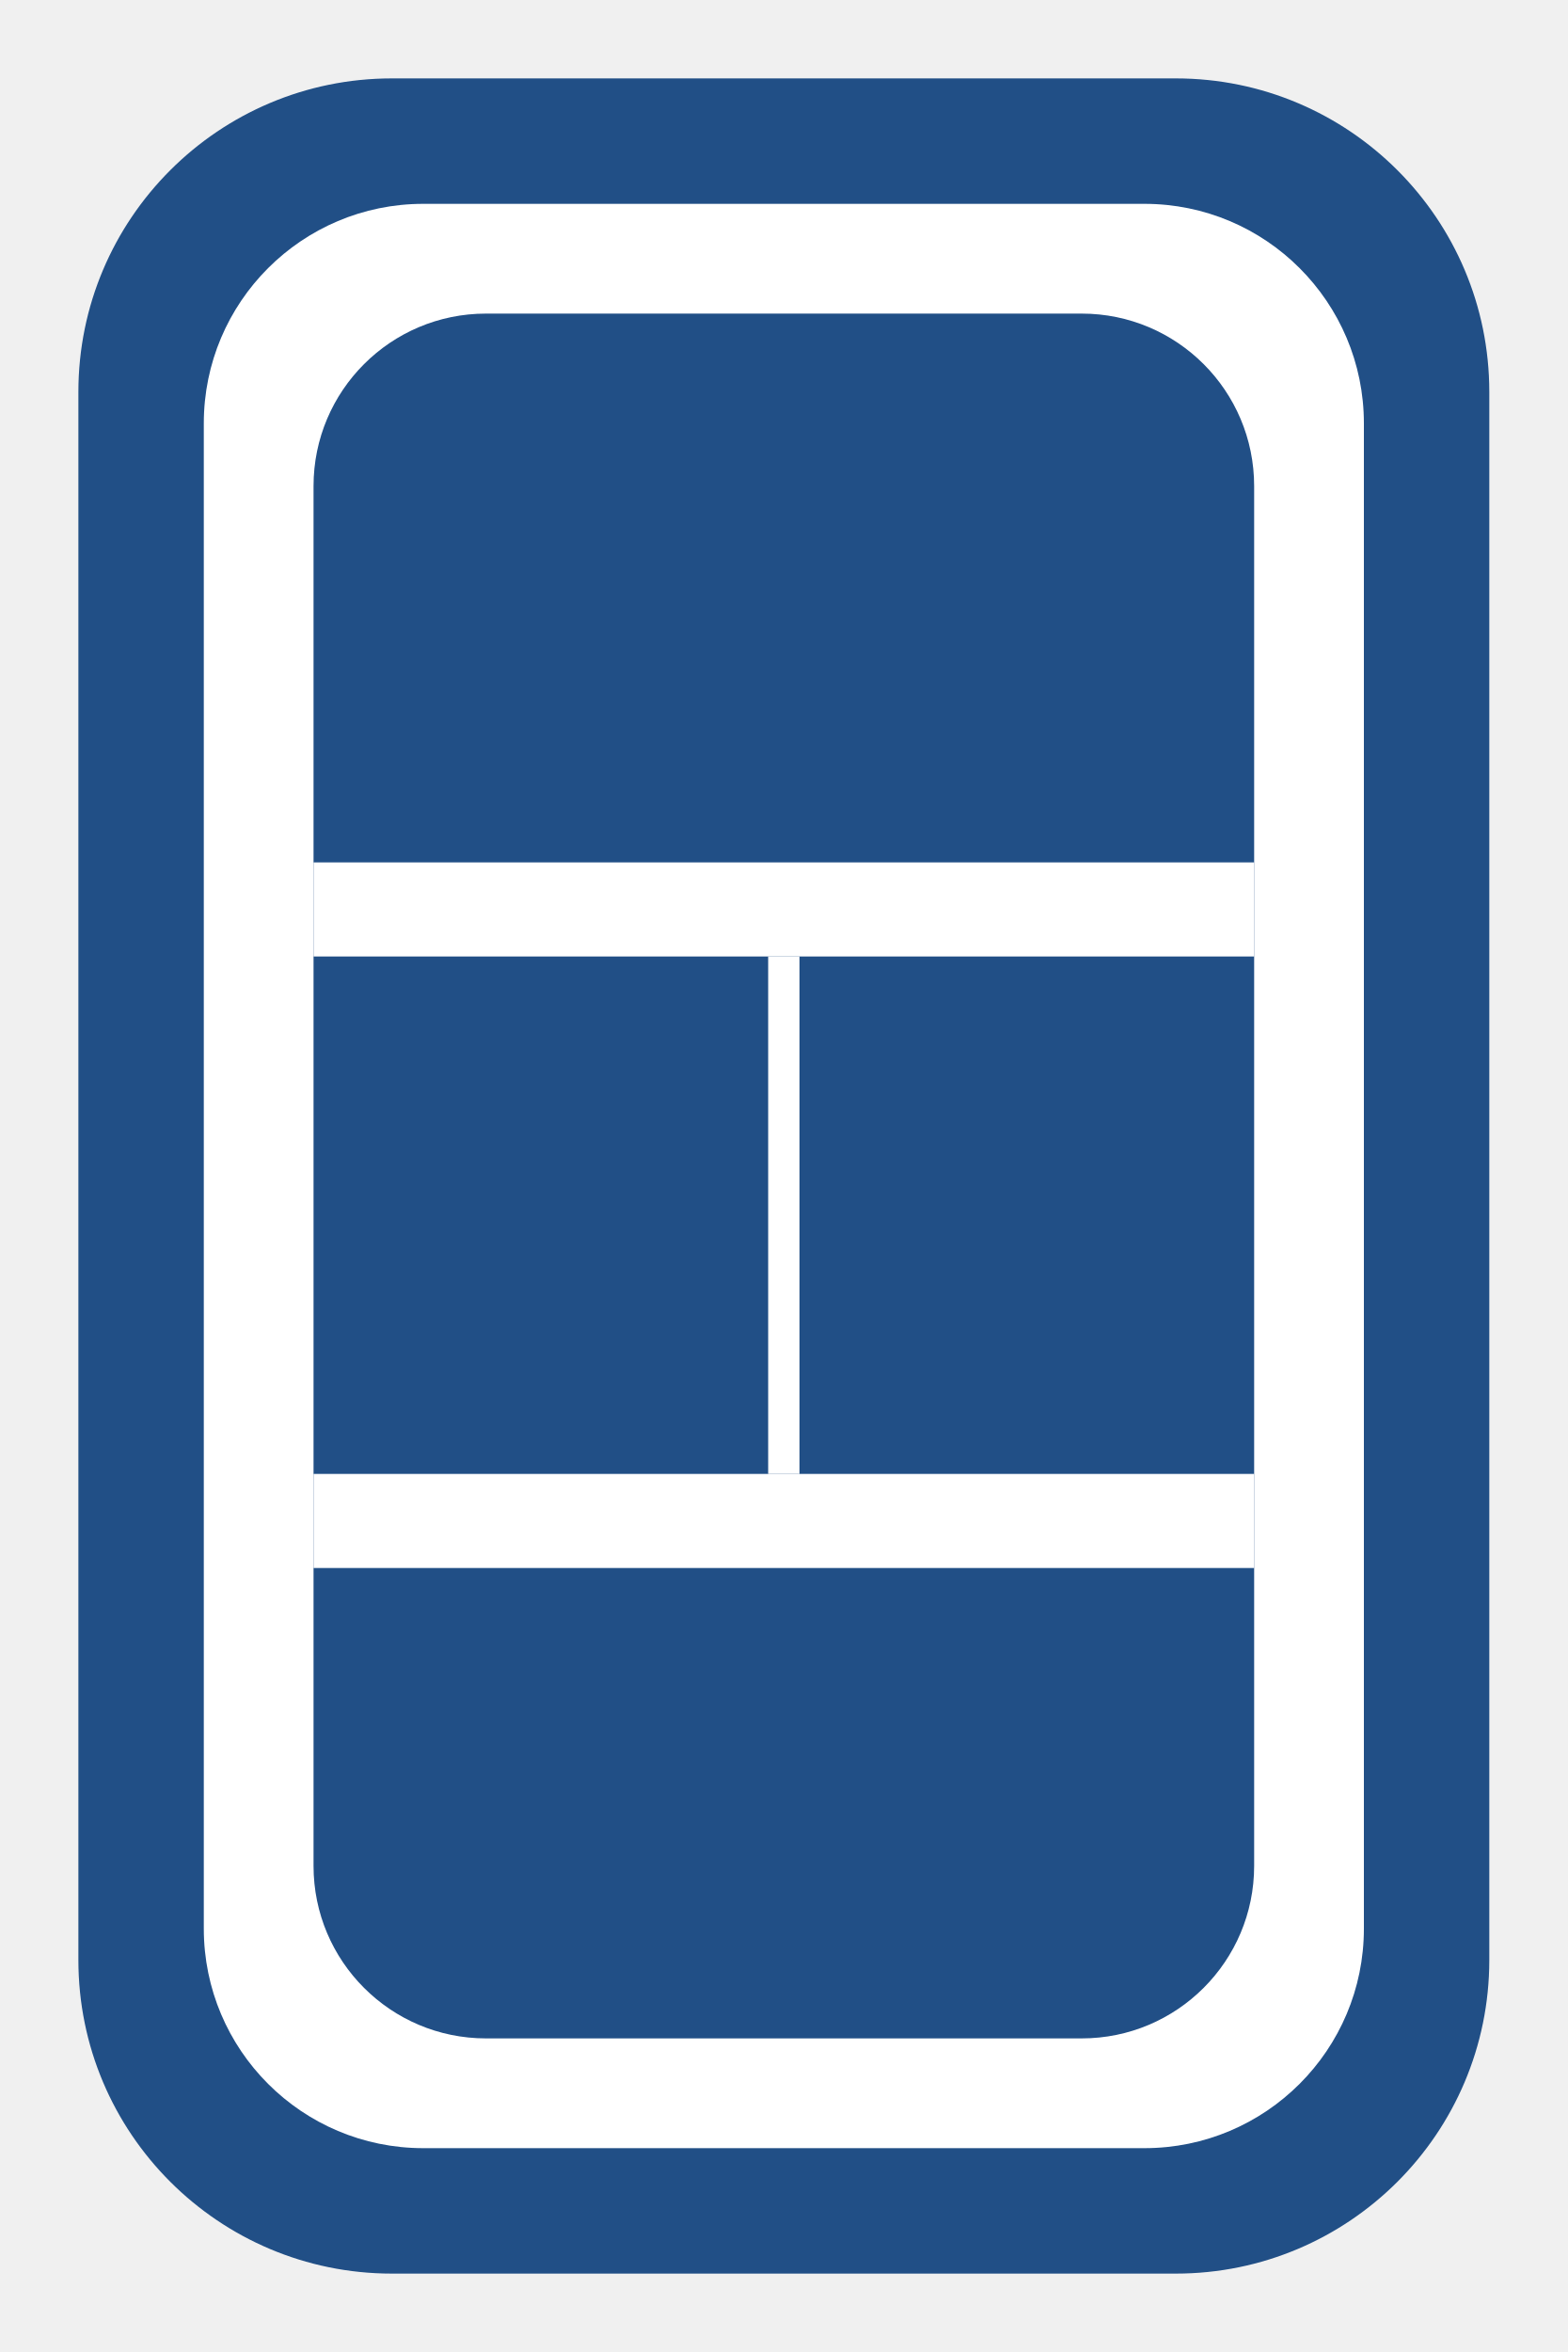
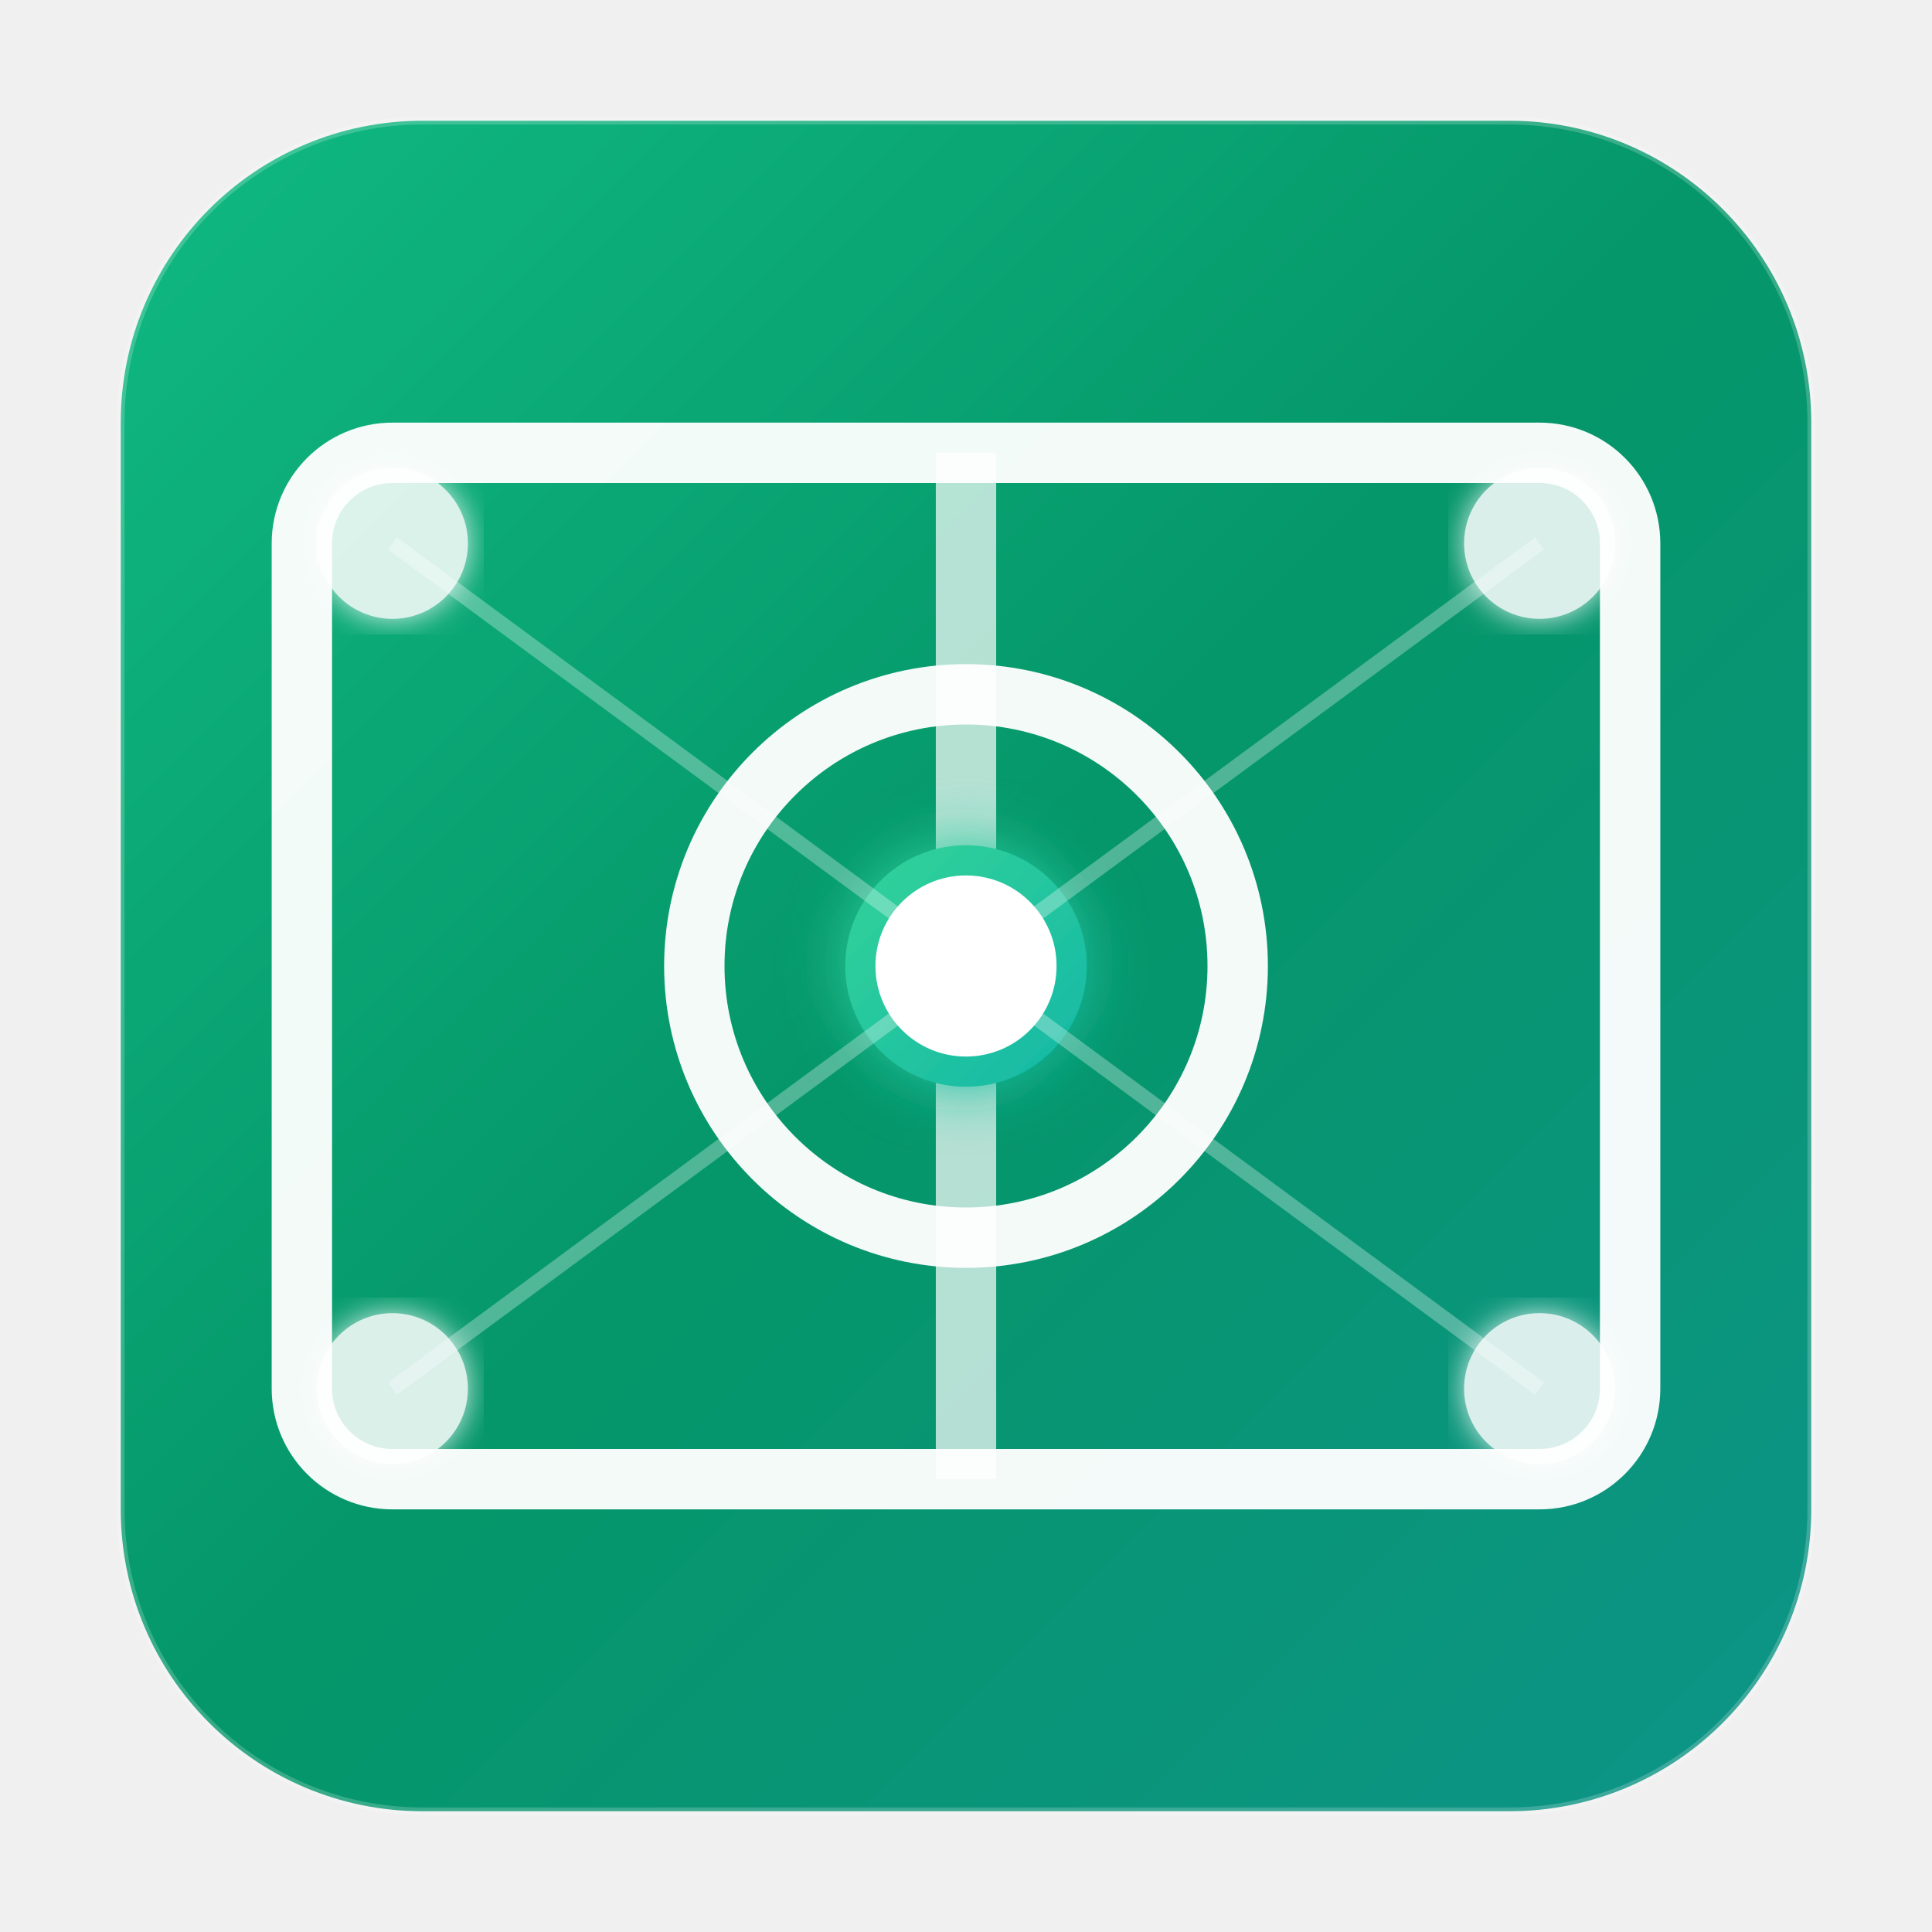
- <svg xmlns="http://www.w3.org/2000/svg" width="512" height="768" viewBox="0 0 200 300">
+ <svg xmlns="http://www.w3.org/2000/svg" width="512" height="512" viewBox="0 0 512 512">
  <defs>
-     <style>
-       .blue { fill: #214F86; }  /* deep court blue */
-       .white { fill: #ffffff; }
-     </style>
+     <linearGradient id="courtGradient" x1="0%" y1="0%" x2="100%" y2="100%">
+       <stop offset="0%" stop-color="#10b981" />
+       <stop offset="50%" stop-color="#059669" />
+       <stop offset="100%" stop-color="#0d9488" />
+     </linearGradient>
+     <linearGradient id="aiGlowGradient" x1="0%" y1="0%" x2="100%" y2="100%">
+       <stop offset="0%" stop-color="#34d399" />
+       <stop offset="100%" stop-color="#14b8a6" />
+     </linearGradient>
+     <filter id="glowEffect" x="-50%" y="-50%" width="200%" height="200%">
+       <feGaussianBlur stdDeviation="8" result="blur" />
+       <feMerge>
+         <feMergeNode in="blur" />
+         <feMergeNode in="SourceGraphic" />
+       </feMerge>
+     </filter>
+     <filter id="softGlow">
+       <feGaussianBlur stdDeviation="4" result="blur" />
+       <feMerge>
+         <feMergeNode in="blur" />
+         <feMergeNode in="SourceGraphic" />
+       </feMerge>
+     </filter>
  </defs>
-   <rect x="10" y="10" width="180" height="280" rx="40" class="blue" />
-   <rect x="26" y="26" width="148" height="248" rx="28" class="white" />
-   <rect x="40" y="40" width="120" height="220" rx="22" class="blue" />
-   <rect x="40" y="110" width="120" height="12" class="white" />
-   <rect x="40" y="188" width="120" height="12" class="white" />
-   <rect x="98" y="122" width="4" height="66" class="white" />
+   <rect x="32" y="32" width="448" height="448" rx="80" fill="url(#courtGradient)" />
+   <rect x="32" y="32" width="448" height="448" rx="80" fill="none" stroke="white" stroke-width="2" opacity="0.2" />
+   <rect x="80" y="120" width="352" height="272" rx="24" stroke="white" stroke-width="16" fill="none" opacity="0.95" />
+   <line x1="256" y1="120" x2="256" y2="392" stroke="white" stroke-width="16" opacity="0.7" />
+   <circle cx="256" cy="256" r="72" stroke="white" stroke-width="16" fill="none" opacity="0.95" />
+   <circle cx="256" cy="256" r="32" fill="url(#aiGlowGradient)" filter="url(#glowEffect)" />
+   <circle cx="256" cy="256" r="24" fill="white" />
+   <circle cx="104" cy="144" r="20" fill="white" opacity="0.85" filter="url(#softGlow)" />
+   <circle cx="408" cy="144" r="20" fill="white" opacity="0.85" filter="url(#softGlow)" />
+   <circle cx="104" cy="368" r="20" fill="white" opacity="0.85" filter="url(#softGlow)" />
+   <circle cx="408" cy="368" r="20" fill="white" opacity="0.85" filter="url(#softGlow)" />
+   <line x1="256" y1="256" x2="104" y2="144" stroke="white" stroke-width="4" opacity="0.3" />
+   <line x1="256" y1="256" x2="408" y2="144" stroke="white" stroke-width="4" opacity="0.3" />
+   <line x1="256" y1="256" x2="104" y2="368" stroke="white" stroke-width="4" opacity="0.3" />
+   <line x1="256" y1="256" x2="408" y2="368" stroke="white" stroke-width="4" opacity="0.3" />
</svg>
